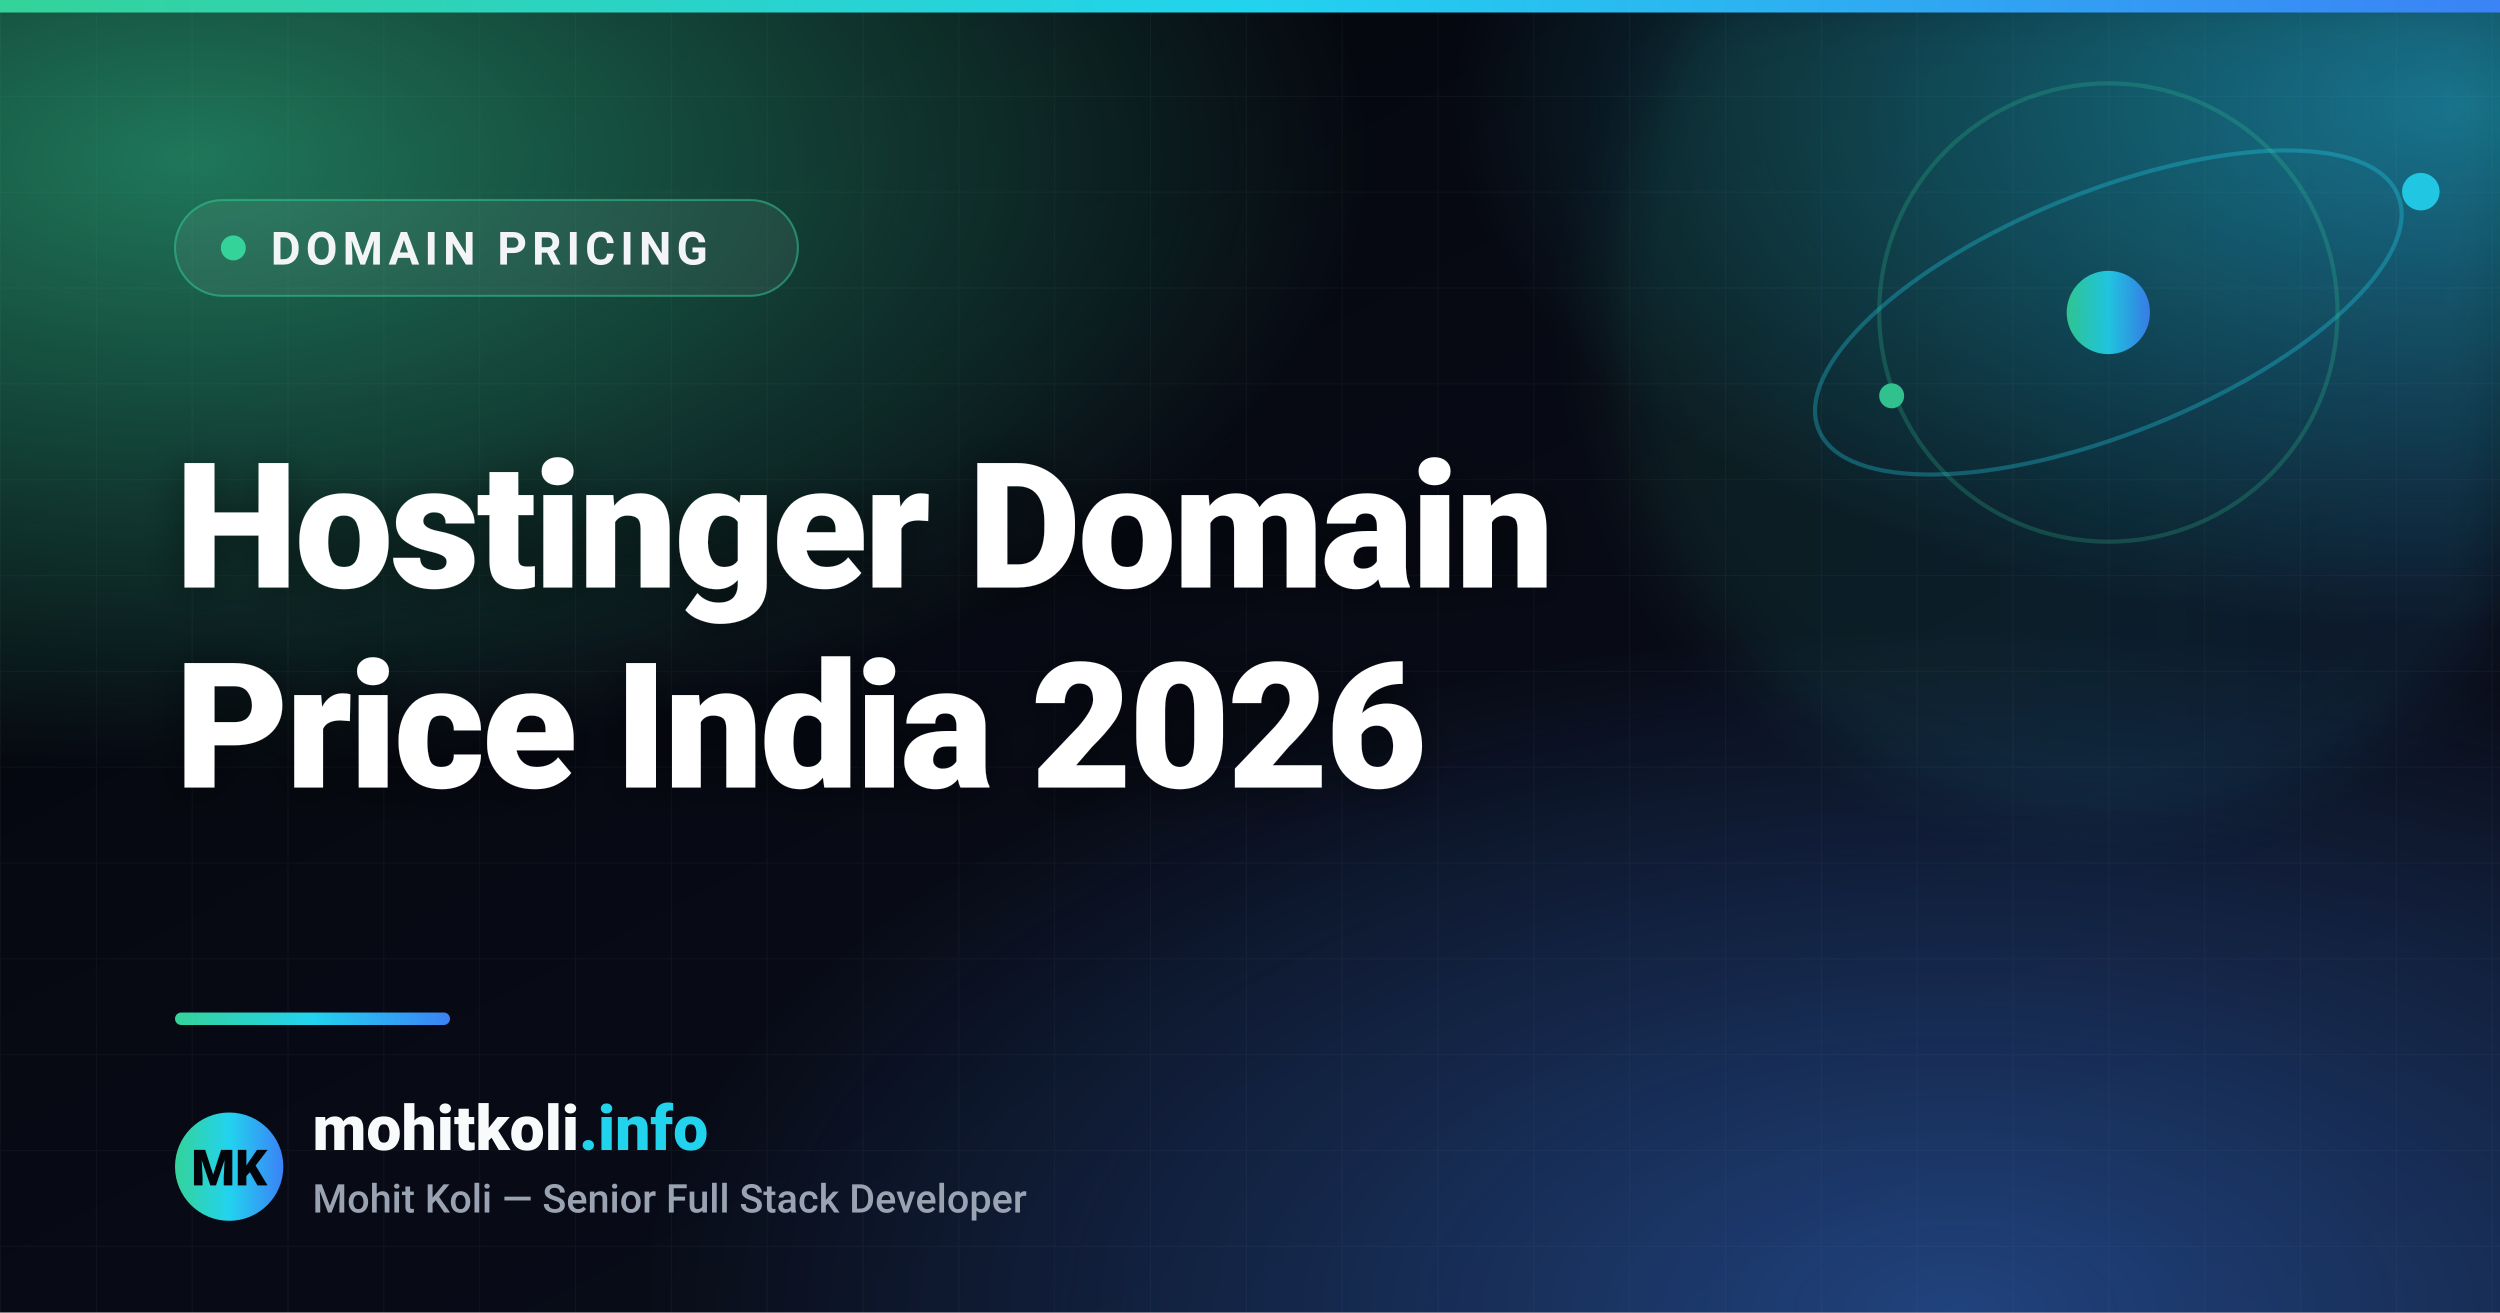
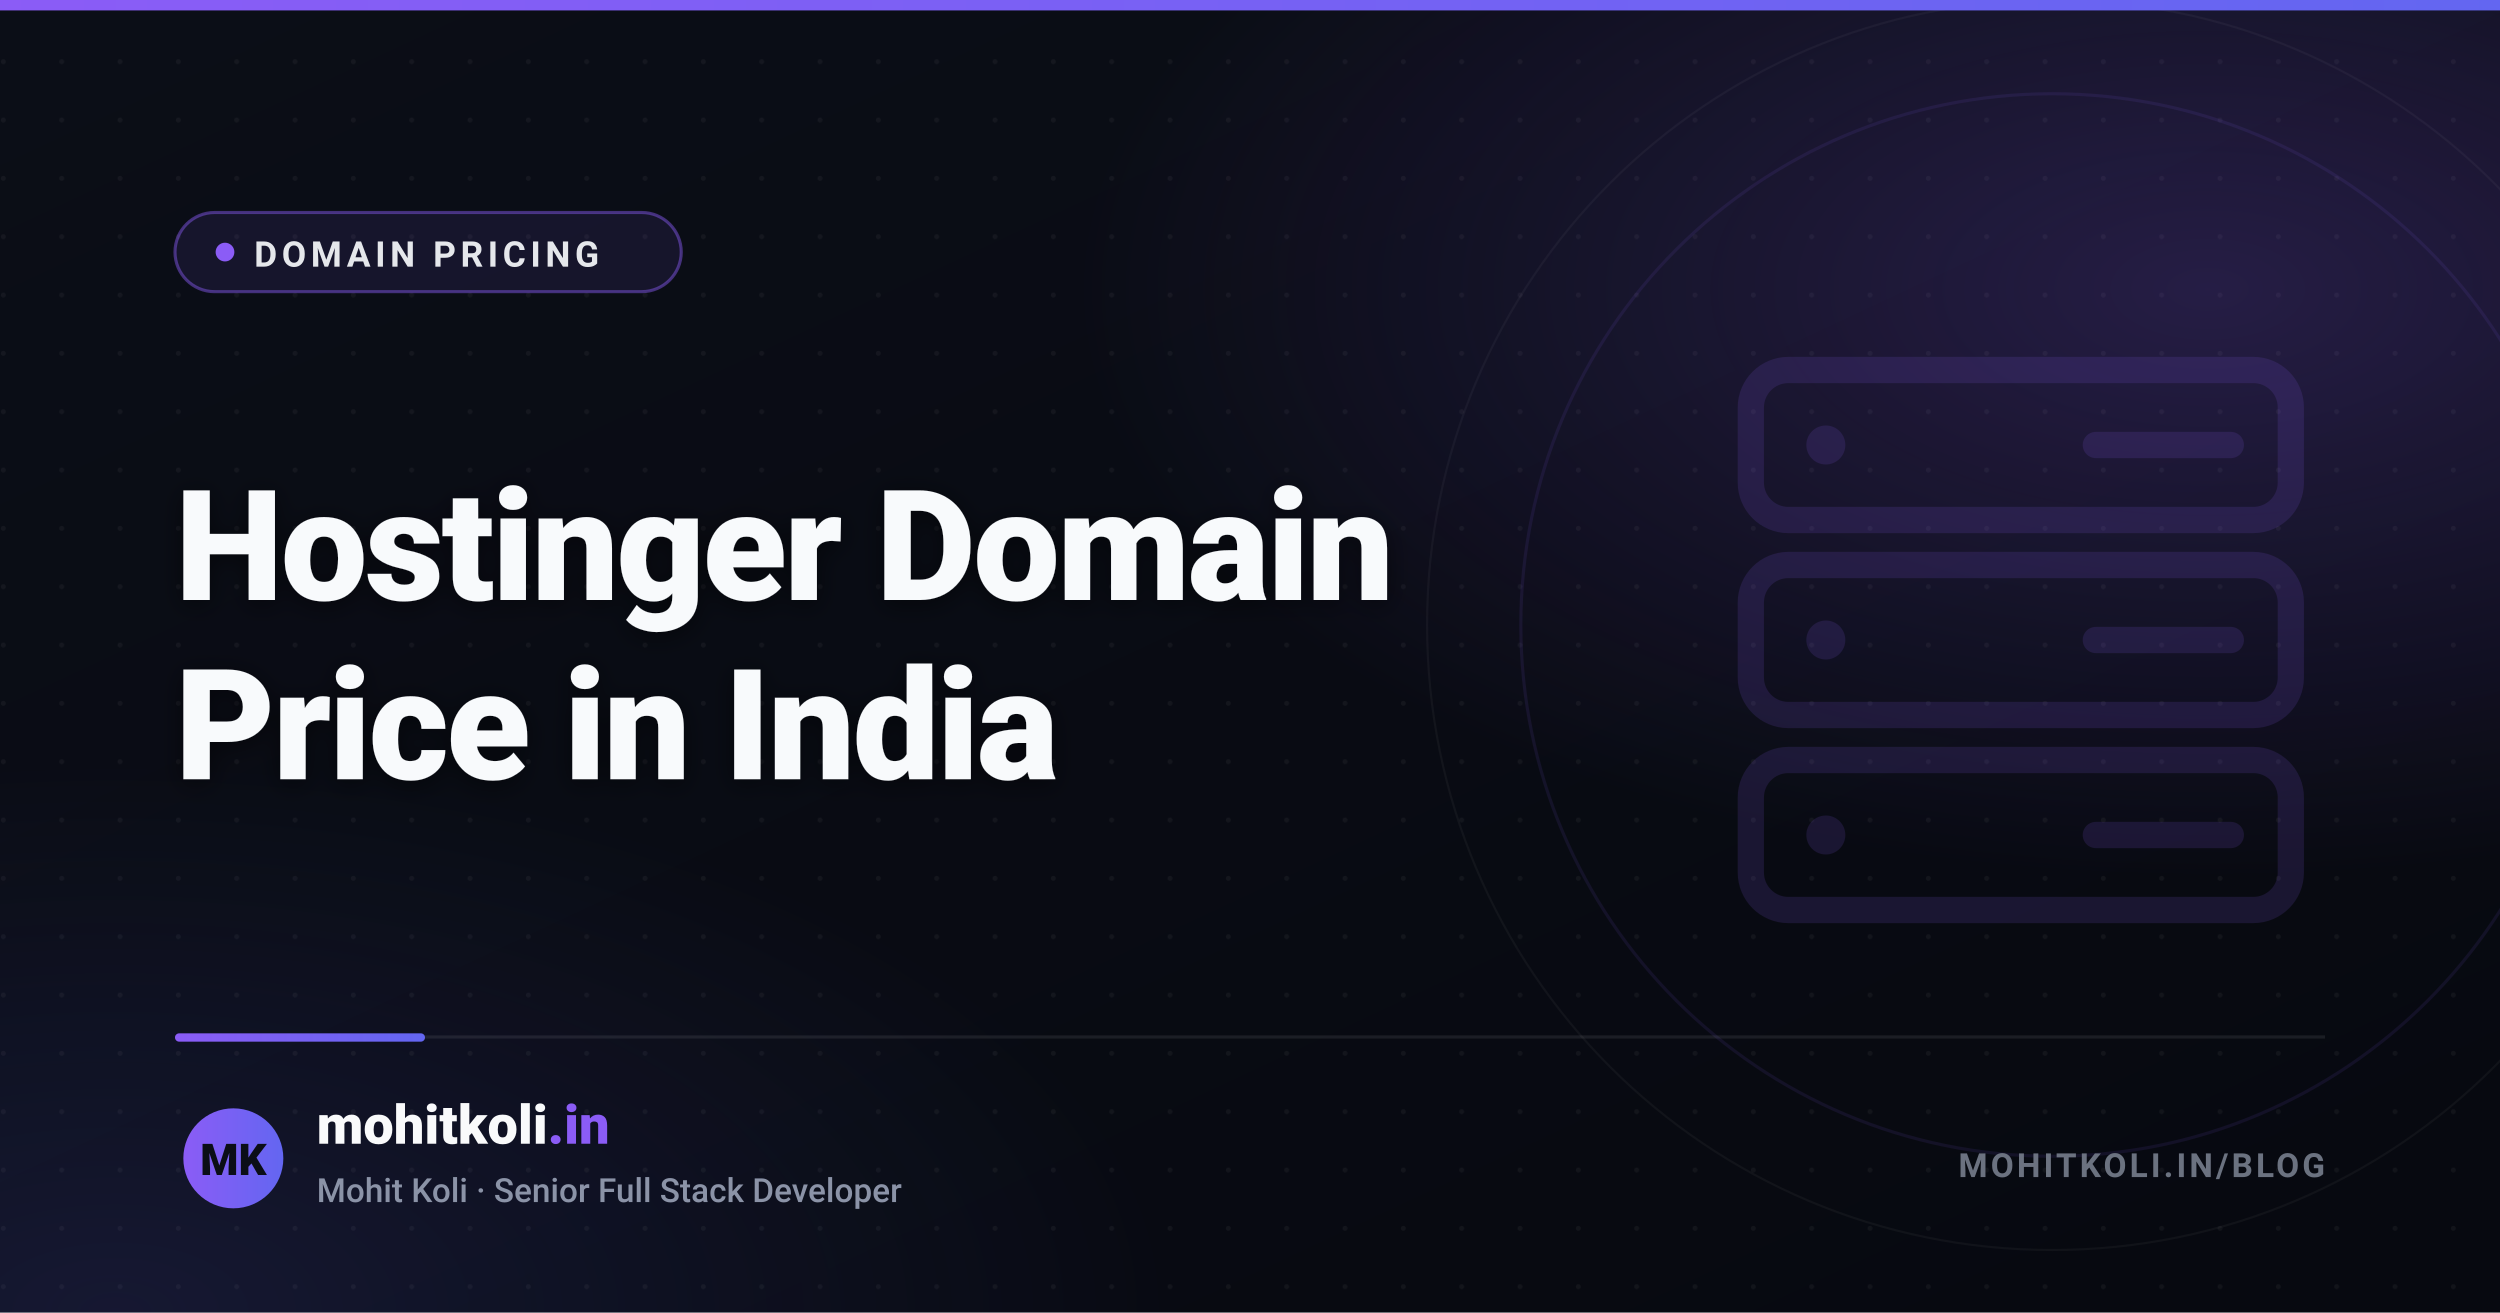
- <svg xmlns="http://www.w3.org/2000/svg" width="1200" height="630" viewBox="0 0 1200 630" role="img" aria-label="Hostinger Domain Price India 2026">
+ <svg xmlns="http://www.w3.org/2000/svg" width="1200" height="630" viewBox="0 0 1200 630" role="img" aria-label="Hostinger Domain Price in India">
  <defs>
-     <linearGradient id="bg" x1="0" y1="0" x2="1" y2="1">
-       <stop offset="0" stop-color="#04050a" />
-       <stop offset="0.55" stop-color="#080b16" />
-       <stop offset="1" stop-color="#0b0f1c" />
+     <linearGradient id="bg" x1="0" y1="0" x2="0.9" y2="1">
+       <stop offset="0" stop-color="#0b0e17" />
+       <stop offset="1" stop-color="#070910" />
    </linearGradient>
-     <radialGradient id="g1" cx="0.08" cy="0.12" r="0.85">
-       <stop offset="0" stop-color="#34d399" stop-opacity="0.55" />
-       <stop offset="0.55" stop-color="#34d399" stop-opacity="0" />
+     <radialGradient id="glow" cx="0.88" cy="0.22" r="0.75">
+       <stop offset="0" stop-color="#8b5cf6" stop-opacity="0.22" />
+       <stop offset="0.6" stop-color="#8b5cf6" stop-opacity="0" />
    </radialGradient>
-     <radialGradient id="g2" cx="0.98" cy="0.08" r="0.8">
-       <stop offset="0" stop-color="#22d3ee" stop-opacity="0.5" />
-       <stop offset="0.5" stop-color="#22d3ee" stop-opacity="0" />
+     <radialGradient id="glow2" cx="0.05" cy="1" r="0.7">
+       <stop offset="0" stop-color="#6366f1" stop-opacity="0.14" />
+       <stop offset="0.6" stop-color="#6366f1" stop-opacity="0" />
    </radialGradient>
-     <radialGradient id="g3" cx="0.78" cy="1.0" r="0.95">
-       <stop offset="0" stop-color="#3b82f6" stop-opacity="0.45" />
-       <stop offset="0.55" stop-color="#3b82f6" stop-opacity="0" />
-     </radialGradient>
-     <linearGradient id="bar" x1="0" y1="0" x2="1" y2="0">
-       <stop offset="0" stop-color="#34d399" />
-       <stop offset="0.5" stop-color="#22d3ee" />
-       <stop offset="1" stop-color="#3b82f6" />
+     <linearGradient id="accent" x1="0" y1="0" x2="1" y2="0">
+       <stop offset="0" stop-color="#8b5cf6" />
+       <stop offset="1" stop-color="#6366f1" />
    </linearGradient>
-     <pattern id="grid" width="46" height="46" patternUnits="userSpaceOnUse">
-       <path d="M46 0H0V46" fill="none" stroke="#ffffff" stroke-opacity="0.035" stroke-width="1" />
+     <pattern id="dots" width="28" height="28" patternUnits="userSpaceOnUse">
+       <circle cx="1.6" cy="1.6" r="1.2" fill="#ffffff" fill-opacity="0.045" />
    </pattern>
-     <filter id="soft" x="-20%" y="-20%" width="140%" height="140%">
-       <feGaussianBlur stdDeviation="14" />
+     <filter id="tshadow" x="-10%" y="-10%" width="120%" height="130%">
+       <feDropShadow dx="0" dy="2" stdDeviation="6" flood-color="#000000" flood-opacity="0.5" />
    </filter>
-     <filter id="tshadow" x="-10%" y="-10%" width="120%" height="130%">
-       <feDropShadow dx="0" dy="3" stdDeviation="10" flood-color="#000000" flood-opacity="0.45" />
-     </filter>
+     <clipPath id="frame">
+       <rect width="1200" height="630" rx="0" />
+     </clipPath>
  </defs>
-   <rect width="1200" height="630" fill="url(#bg)" />
-   <rect width="1200" height="630" fill="url(#grid)" />
-   <rect width="1200" height="630" fill="url(#g1)" />
-   <rect width="1200" height="630" fill="url(#g2)" />
-   <rect width="1200" height="630" fill="url(#g3)" />
-   <g transform="translate(1012 150)" opacity="0.9">
-     <circle r="240" fill="url(#bar)" opacity="0.10" filter="url(#soft)" />
-     <ellipse rx="150" ry="58" fill="none" stroke="#22d3ee" stroke-opacity="0.35" stroke-width="2" transform="rotate(-22)" />
-     <ellipse rx="110" ry="110" fill="none" stroke="#34d399" stroke-opacity="0.25" stroke-width="2" />
-     <circle cx="150" cy="-58" r="9" fill="#22d3ee" />
-     <circle cx="-104" cy="40" r="6" fill="#34d399" />
-     <circle cx="0" cy="0" r="20" fill="url(#bar)" />
-   </g>
-   <rect x="0" y="0" width="1200" height="6" fill="url(#bar)" />
-   <g font-family="'Segoe UI', 'Helvetica Neue', Roboto, Arial, sans-serif">
-     <rect x="84" y="96" rx="23" ry="23" width="299" height="46" fill="#ffffff" fill-opacity="0.07" stroke="#34d399" stroke-opacity="0.5" />
-     <circle cx="112" cy="119" r="6" fill="#34d399" />
-     <text x="130" y="127" font-size="22" font-weight="700" letter-spacing="2.5" fill="#f3f4f6">DOMAIN PRICING</text>
-     <text font-size="84" font-weight="800" fill="#ffffff" letter-spacing="-1.5" filter="url(#tshadow)">
-       <tspan x="84" y="282">Hostinger Domain</tspan>
-       <tspan x="84" y="378">Price India 2026</tspan>
-     </text>
-     <rect x="84" y="486" width="132" height="6" rx="3" fill="url(#bar)" />
-     <circle cx="110" cy="560" r="26" fill="url(#bar)" />
-     <text x="110" y="569" font-size="24" font-weight="800" fill="#04050a" text-anchor="middle">MK</text>
-     <text x="150" y="552" font-size="30" font-weight="800" fill="#f9fafb">mohitkoli<tspan fill="#22d3ee">.info</tspan>
-     </text>
-     <text x="150" y="582" font-size="19" font-weight="500" fill="#9aa3b2">Mohit Koli — Senior Full Stack Developer</text>
+   <g clip-path="url(#frame)">
+     <rect width="1200" height="630" fill="url(#bg)" />
+     <rect width="1200" height="630" fill="url(#dots)" />
+     <rect width="1200" height="630" fill="url(#glow)" />
+     <rect width="1200" height="630" fill="url(#glow2)" />
+     <g transform="translate(790 120) scale(3.6)" stroke="#8b5cf6" opacity="0.14">
+       <rect x="14" y="16" width="72" height="20" rx="5" fill="none" stroke-width="3.5" />
+       <rect x="14" y="42" width="72" height="20" rx="5" fill="none" stroke-width="3.5" />
+       <rect x="14" y="68" width="72" height="20" rx="5" fill="none" stroke-width="3.5" />
+       <circle cx="24" cy="26" r="2.6" stroke="none" fill="#8b5cf6" />
+       <circle cx="24" cy="52" r="2.6" stroke="none" fill="#8b5cf6" />
+       <circle cx="24" cy="78" r="2.6" stroke="none" fill="#8b5cf6" />
+       <line x1="60" y1="26" x2="78" y2="26" stroke-width="3.5" stroke-linecap="round" />
+       <line x1="60" y1="52" x2="78" y2="52" stroke-width="3.5" stroke-linecap="round" />
+       <line x1="60" y1="78" x2="78" y2="78" stroke-width="3.5" stroke-linecap="round" />
+     </g>
+     <circle cx="985" cy="300" r="255" fill="none" stroke="#8b5cf6" stroke-opacity="0.10" stroke-width="1.5" />
+     <circle cx="985" cy="300" r="300" fill="none" stroke="#ffffff" stroke-opacity="0.04" stroke-width="1" />
+     <rect x="0" y="0" width="1200" height="5" fill="url(#accent)" />
+     <g font-family="'Segoe UI', 'Helvetica Neue', Roboto, Arial, sans-serif">
+       <rect x="84" y="102" rx="19" ry="19" width="243" height="38" fill="#8b5cf6" fill-opacity="0.10" stroke="#8b5cf6" stroke-opacity="0.45" stroke-width="1.5" />
+       <circle cx="108" cy="121" r="4.5" fill="#8b5cf6" />
+       <text x="122" y="128" font-size="17" font-weight="700" letter-spacing="2.2" fill="#e5e7eb">DOMAIN PRICING</text>
+       <text font-size="74" font-weight="800" fill="#f8fafc" letter-spacing="-1.2" filter="url(#tshadow)">
+         <tspan x="84" y="288">Hostinger Domain</tspan>
+         <tspan x="84" y="374">Price in India</tspan>
+       </text>
+       <rect x="84" y="497" width="1032" height="1.5" fill="#ffffff" fill-opacity="0.08" />
+       <rect x="84" y="496" width="120" height="4" rx="2" fill="url(#accent)" />
+       <circle cx="112" cy="556" r="24" fill="url(#accent)" />
+       <text x="112" y="564" font-size="21" font-weight="800" fill="#0b0e17" text-anchor="middle">MK</text>
+       <text x="152" y="549" font-size="26" font-weight="800" fill="#f9fafb">mohitkoli<tspan fill="#8b5cf6">.in</tspan>
+       </text>
+       <text x="152" y="577" font-size="16" font-weight="500" fill="#8b93a7">Mohit Koli · Senior Full Stack Developer</text>
+       <text x="1116" y="565" font-size="16" font-weight="600" letter-spacing="1.5" fill="#6b7280" text-anchor="end">MOHITKOLI.IN/BLOG</text>
+     </g>
  </g>
</svg>
